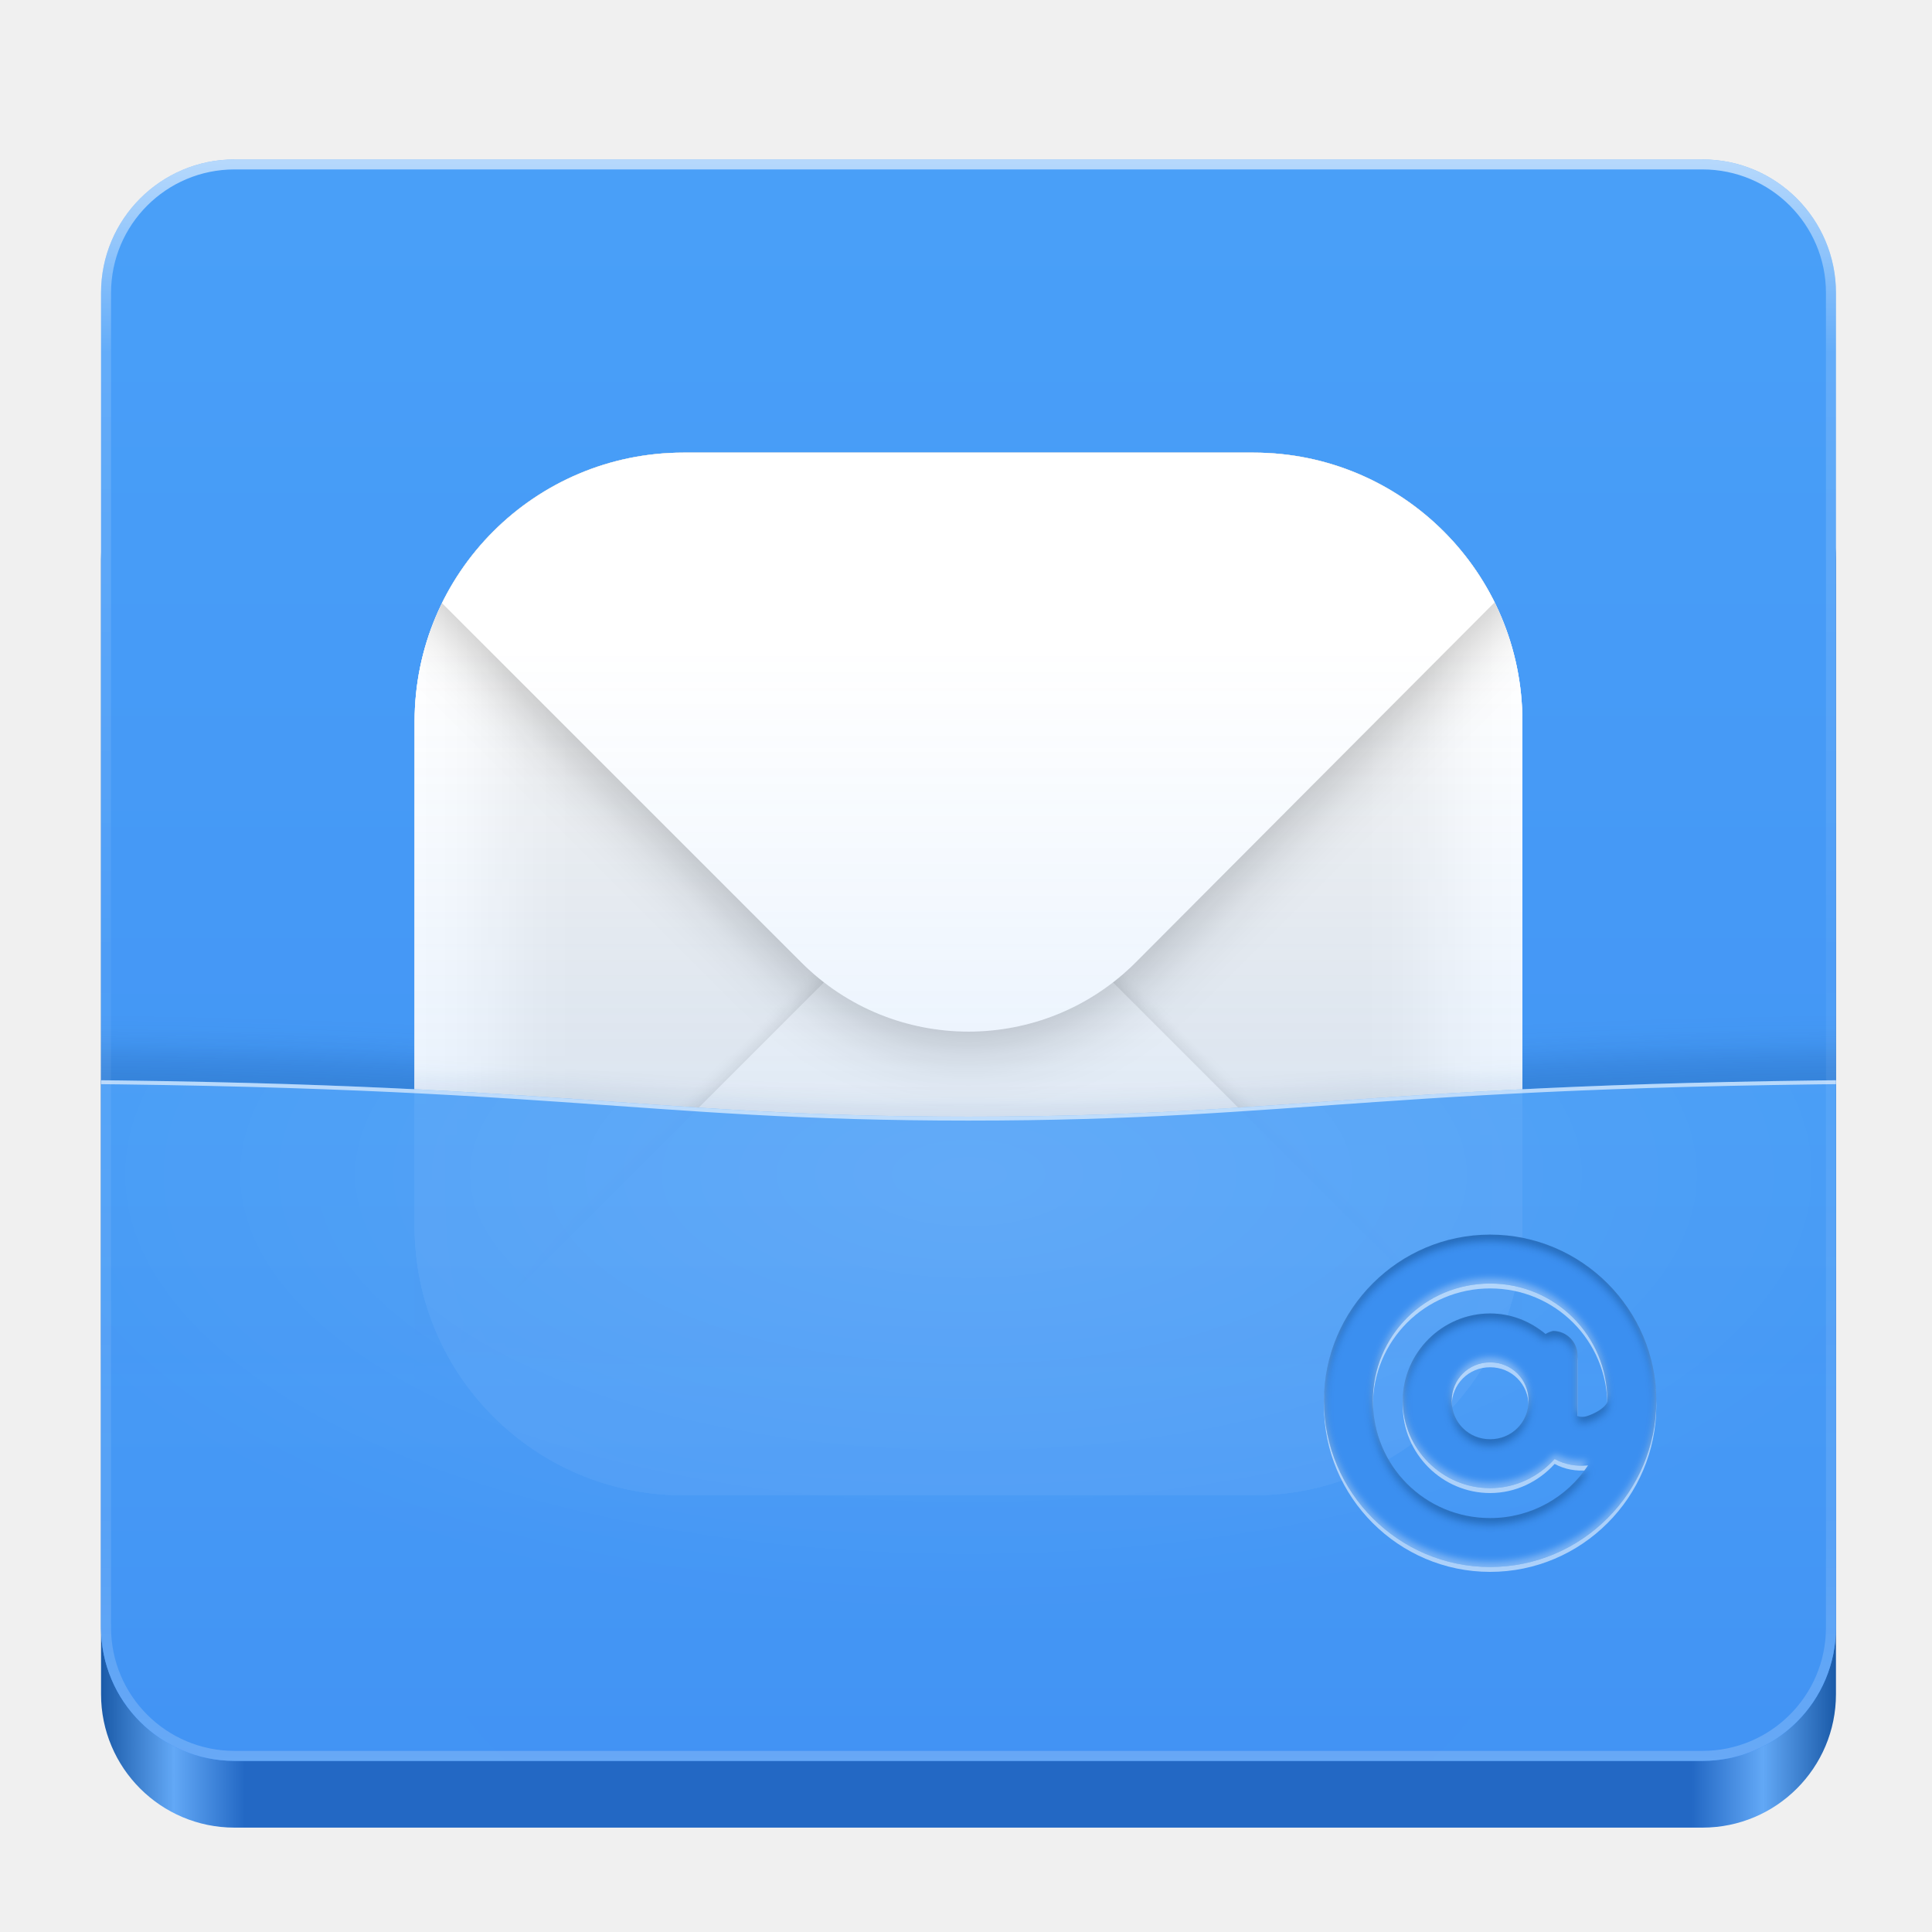
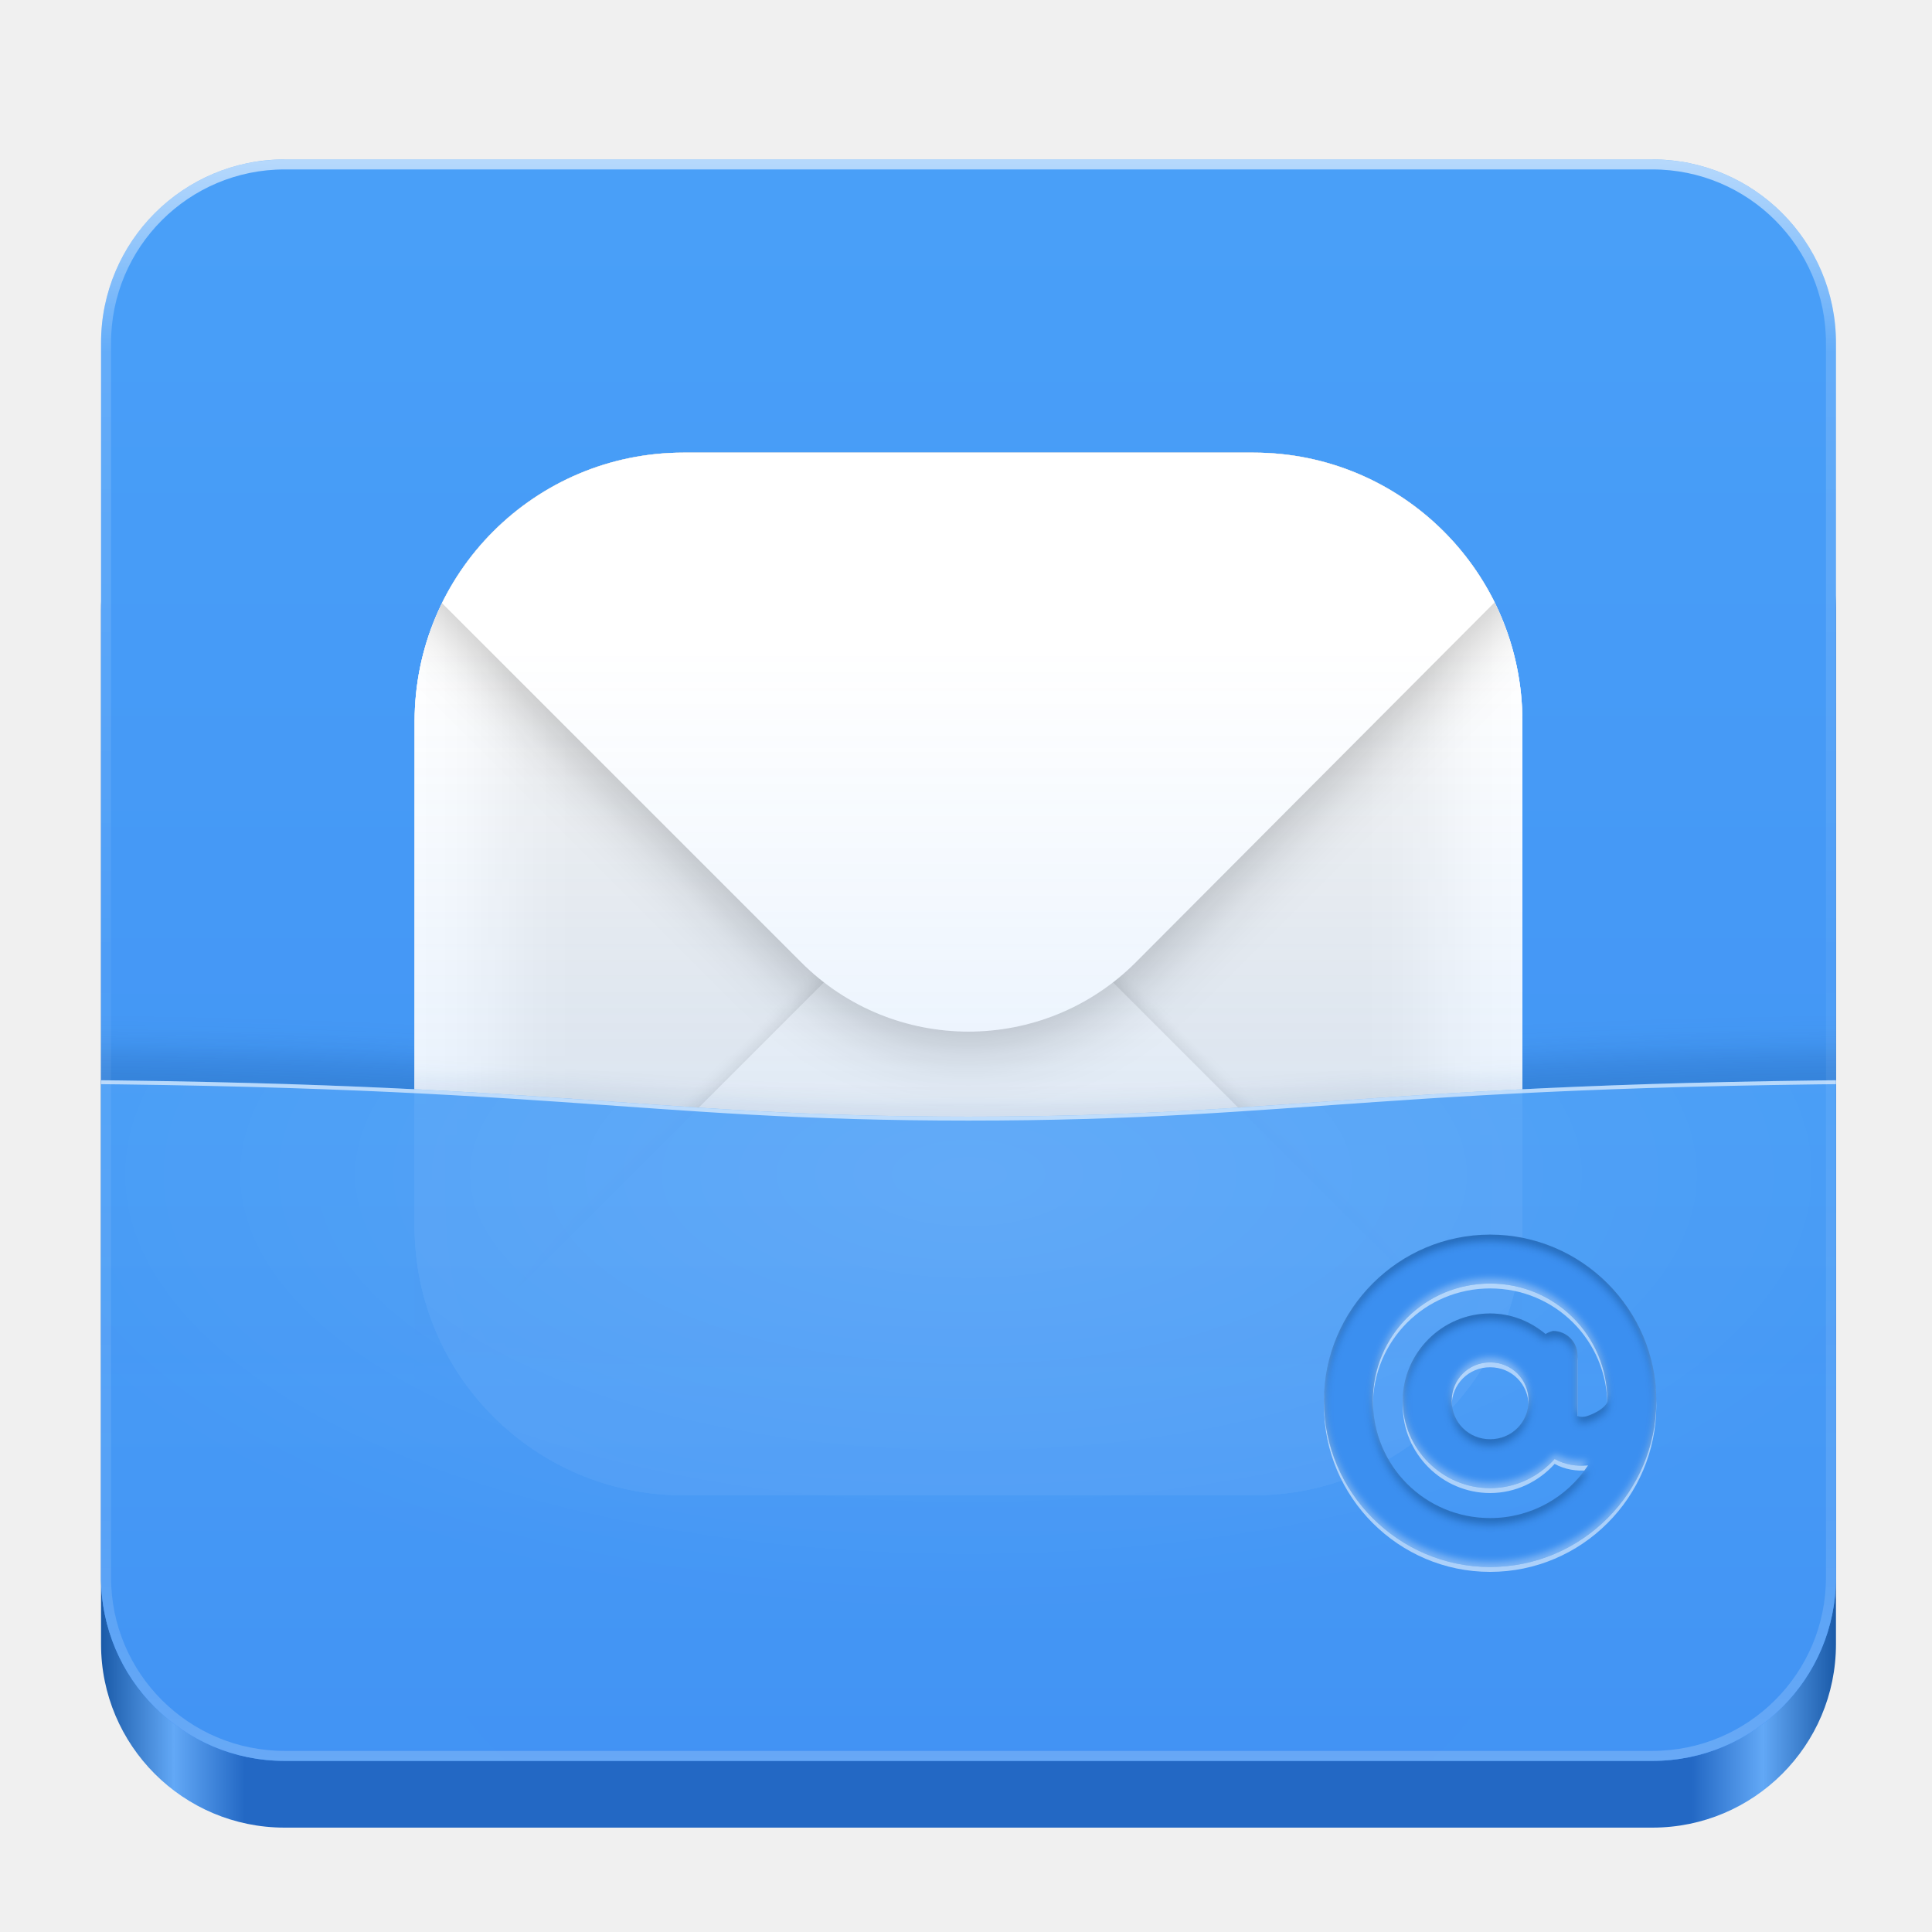
<svg xmlns="http://www.w3.org/2000/svg" width="128" height="128" viewBox="0 0 128 128">
  <defs>
    <clipPath id="canvas-clip">
      <rect y="60.2" width="1024" height="963.8" rx="248.5" />
    </clipPath>
    <filter id="edge-fade-blur" x="-20%" y="-20%" width="140%" height="140%">
      <feGaussianBlur stdDeviation="37.3" />
    </filter>
    <filter id="flap-shadow-blur" x="-20%" y="-20%" width="140%" height="160%">
      <feGaussianBlur stdDeviation="29.8" />
    </filter>
    <filter id="fold-shadow-blur" x="-10%" y="-10%" width="120%" height="120%">
      <feGaussianBlur stdDeviation="6.2" />
    </filter>
    <linearGradient id="bg" x1="0" y1="0" x2="0" y2="1024" gradientUnits="userSpaceOnUse">
      <stop stop-color="#4aa1f9" />
      <stop offset="1" stop-color="#3f8ff2" />
    </linearGradient>
    <linearGradient id="pocket" x1="0" y1="560" x2="0" y2="1024" gradientUnits="userSpaceOnUse">
      <stop stop-color="#4a9ff8" />
      <stop offset="1" stop-color="#3f8ff3" />
    </linearGradient>
    <radialGradient id="pocket-light" cx="512" cy="610" r="500" gradientTransform="translate(0 330) scale(1 0.45)" gradientUnits="userSpaceOnUse">
      <stop stop-color="#fff" stop-opacity="0.10" />
      <stop offset="1" stop-color="#fff" stop-opacity="0" />
    </radialGradient>
    <filter id="pocket-depth-blur" x="-10%" y="-50%" width="120%" height="200%">
      <feGaussianBlur stdDeviation="9" />
    </filter>
    <filter id="card-depth-blur" x="-10%" y="-50%" width="120%" height="200%">
      <feGaussianBlur stdDeviation="5" />
    </filter>
    <clipPath id="card-clip">
      <rect x="172" y="180" width="680" height="844" rx="165" />
    </clipPath>
    <filter id="stamp-deboss" x="-10%" y="-10%" width="120%" height="120%" color-interpolation-filters="sRGB">
      <feFlood flood-color="#00305f" flood-opacity="0.38" />
      <feComposite in2="SourceAlpha" operator="out" />
      <feGaussianBlur stdDeviation="2.2" />
      <feOffset dy="3" />
      <feComposite in2="SourceAlpha" operator="in" result="shade" />
      <feFlood flood-color="#ffffff" flood-opacity="0.35" />
      <feComposite in2="SourceAlpha" operator="out" />
      <feGaussianBlur stdDeviation="1.6" />
      <feOffset dy="-2.5" />
      <feComposite in2="SourceAlpha" operator="in" result="light" />
      <feMerge>
        <feMergeNode in="SourceGraphic" />
        <feMergeNode in="shade" />
        <feMergeNode in="light" />
      </feMerge>
    </filter>
    <linearGradient id="card-glass" x1="0" y1="300" x2="0" y2="600" gradientUnits="userSpaceOnUse">
      <stop stop-color="#3d8ff0" stop-opacity="0" />
      <stop offset="1" stop-color="#3d8ff0" stop-opacity="0.12" />
    </linearGradient>
    <linearGradient id="rim" x1="0" y1="0" x2="0" y2="1024" gradientUnits="userSpaceOnUse">
      <stop stop-color="#fff" stop-opacity="0.45" />
      <stop offset="0.5" stop-color="#fff" stop-opacity="0.08" />
      <stop offset="1" stop-color="#fff" stop-opacity="0.25" />
    </linearGradient>
    <linearGradient id="base-edge" x1="12" y1="0" x2="116" y2="0" gradientUnits="userSpaceOnUse">
      <stop offset="0" stop-color="#1a5aa8" />
      <stop offset="0.042" stop-color="#62a8f6" />
      <stop offset="0.083" stop-color="#2368c4" />
      <stop offset="0.917" stop-color="#2368c4" />
      <stop offset="0.958" stop-color="#62a8f6" />
      <stop offset="1" stop-color="#1a5aa8" />
    </linearGradient>
    <linearGradient id="rim-light" x1="0" y1="16" x2="0" y2="112" gradientUnits="userSpaceOnUse">
      <stop offset="0" stop-color="#fff" stop-opacity="0.6" />
      <stop offset="0.12" stop-color="#fff" stop-opacity="0.15" />
      <stop offset="0.5" stop-color="#fff" stop-opacity="0.05" />
      <stop offset="0.85" stop-color="#fff" stop-opacity="0.1" />
      <stop offset="1" stop-color="#fff" stop-opacity="0.2" />
    </linearGradient>
    <clipPath id="face-clip" clipPathUnits="userSpaceOnUse">
-       <rect x="12" y="16" width="104" height="96" rx="8" ry="8" />
+       <rect x="12" y="16" width="104" height="96" rx="11" ry="11" />
    </clipPath>
  </defs>
  <g id="adwaita" transform="matrix(1.105221,0,0,1.105221,-6.568354,-7.121031)">
-     <rect id="base" x="12" y="32" width="104" height="84" rx="8" ry="8" fill="url(#base-edge)" />
+     <rect id="base" x="12" y="32" width="104" height="84" rx="11" ry="11" fill="url(#base-edge)" />
    <g id="face" clip-path="url(#face-clip)">
      <g transform="translate(14 16) scale(0.09765625)">
        <g transform="translate(512 512) scale(1.2) translate(-512 -512)">
          <g id="background">
            <rect width="1024" height="1024" fill="url(#bg)" />
          </g>
          <g id="pocket-depth">
            <path d="M 0,542 C 300,542 340,561 512,561 C 684,561 724,542 1024,542 V 700 H 0 Z" fill="#003a78" opacity="0.22" filter="url(#pocket-depth-blur)" />
          </g>
        </g>
        <g id="envelope-card" transform="translate(172 140) scale(0.664062)">
          <g id="paper-layer">
            <rect id="paper" y="60.2" width="1024" height="963.8" rx="248.5" fill="#ffffff" />
          </g>
          <g id="inside" clip-path="url(#canvas-clip)">
            <rect id="side-panels" width="1024" height="1024" fill="#f0f0f0" />
            <path id="fold-shadow" d="M -49.7,973.0 L 512.0,411.3 L 1073.7,973.0 V 1071.2 H -49.7 Z" fill="#000" opacity="0.09" filter="url(#fold-shadow-blur)" />
            <path id="bottom-flap" d="M -49.7,978.0 L 512.0,416.3 L 1073.7,978.0 V 1071.2 H -49.7 Z" fill="#f6f6f6" />
          </g>
          <g id="edge-fade" clip-path="url(#canvas-clip)">
            <path d="M -200,-200 H 1224 V 1224 H -200 Z M 74.6,27.3 V 782.9 A 186.4,186.4 0 0 0 261.0,969.3 H 763.0 A 186.4,186.4 0 0 0 949.4,782.9 V 27.3 Z" fill="#ffffff" fill-rule="evenodd" filter="url(#edge-fade-blur)" />
          </g>
          <g id="flap-shadow" clip-path="url(#canvas-clip)">
            <path d="M -24.9,-22.4 H 1048.9 V 157.8 L 666.7,541.2 A 218.7,218.7 0 0 1 357.3,541.2 L -24.9,159.1 Z" fill="#000" opacity="0.24" filter="url(#flap-shadow-blur)" />
          </g>
          <g id="top-flap-layer" clip-path="url(#canvas-clip)">
            <path id="top-flap" d="M -24.9,-22.4 H 1048.9 V 147.9 L 666.7,531.3 A 218.7,218.7 0 0 1 357.3,531.3 L -24.9,149.1 Z" fill="#ffffff" />
          </g>
        </g>
        <g id="card-depth" clip-path="url(#card-clip)">
          <path transform="translate(512 512) scale(1.2) translate(-512 -512)" d="M 0,550 C 300,550 340,569 512,569 C 684,569 724,550 1024,550 V 700 H 0 Z" fill="#003a78" opacity="0.08" filter="url(#card-depth-blur)" />
        </g>
        <g id="card-glass" clip-path="url(#card-clip)">
          <rect width="1024" height="1024" fill="url(#card-glass)" />
        </g>
        <g transform="translate(512 512) scale(1.2) translate(-512 -512)">
          <g id="pocket-layer">
            <path id="pocket" d="M 0,556 C 300,556 340,575 512,575 C 684,575 724,556 1024,556 V 1024 H 0 Z" fill="url(#pocket)" fill-opacity="0.94" />
            <path id="pocket-light" d="M 0,556 C 300,556 340,575 512,575 C 684,575 724,556 1024,556 V 1024 H 0 Z" fill="url(#pocket-light)" />
            <path id="pocket-lip" d="M 0,557 C 300,557 340,576 512,576 C 684,576 724,557 1024,557" fill="none" stroke="#fff" stroke-opacity="0.6" stroke-width="2" />
          </g>
        </g>
        <g transform="translate(-71 10) translate(512 512) scale(1.2) translate(-512 -512)">
          <g id="stamp">
            <g opacity="0.55">
              <path transform="translate(0 2.5) translate(752.33 626.33) scale(5.058)" d="m 16.937,0.132 c -9.252,0 -16.805,7.554 -16.804,16.806 v 7.51e-4 7.5e-4 c -6.6155e-4,9.252 7.552,16.806 16.804,16.806 9.251,0 16.802,-7.552 16.804,-16.802 0,-0.002 5.56e-4,-0.003 5.56e-4,-0.005 a 2.473,2.473 0 0 0 0,-7.51e-4 C 33.742,7.686 26.189,0.132 16.937,0.132 Z m 0,4.947 c 6.579,0 11.858,5.28 11.857,11.859 a 2.473,2.473 0 0 0 0,7.51e-4 2.474,2.474 0 0 0 0,7.5e-4 c -3.6e-5,0.132 -0.021,0.269 -0.339,0.584 -0.318,0.316 -0.931,0.699 -1.7,0.955 -0.473,0.158 -0.83,0.064 -0.932,0.007 -0.042,-0.024 -0.059,-0.01 -0.063,-0.003 0.003,-0.009 0.01,-0.042 0.01,-0.132 V 16.939 12.345 A 2.473,2.473 0 0 0 23.297,9.872 2.473,2.473 0 0 0 22.543,10.183 c -1.533,-1.277 -3.473,-2.079 -5.607,-2.079 -4.85,0 -8.834,3.984 -8.834,8.834 0,4.85 3.984,8.834 8.834,8.834 2.586,0 4.902,-1.153 6.523,-2.946 1.039,0.567 2.208,0.759 3.378,0.645 -2.115,3.212 -5.744,5.327 -9.901,5.327 -6.579,0 -11.858,-5.28 -11.857,-11.859 a 2.474,2.474 0 0 0 0,-0.001 C 5.078,10.359 10.358,5.079 16.937,5.079 Z m 0,7.973 c 2.176,0 3.887,1.711 3.887,3.887 0,2.176 -1.711,3.887 -3.887,3.887 -2.176,0 -3.887,-1.711 -3.887,-3.887 0,-2.176 1.711,-3.887 3.887,-3.887 z" fill="#ffffff" />
            </g>
            <g filter="url(#stamp-deboss)">
              <path id="stamp-at" transform="translate(752.33 626.33) scale(5.058)" d="m 16.937,0.132 c -9.252,0 -16.805,7.554 -16.804,16.806 v 7.51e-4 7.5e-4 c -6.6155e-4,9.252 7.552,16.806 16.804,16.806 9.251,0 16.802,-7.552 16.804,-16.802 0,-0.002 5.56e-4,-0.003 5.56e-4,-0.005 a 2.473,2.473 0 0 0 0,-7.51e-4 C 33.742,7.686 26.189,0.132 16.937,0.132 Z m 0,4.947 c 6.579,0 11.858,5.28 11.857,11.859 a 2.473,2.473 0 0 0 0,7.51e-4 2.474,2.474 0 0 0 0,7.5e-4 c -3.6e-5,0.132 -0.021,0.269 -0.339,0.584 -0.318,0.316 -0.931,0.699 -1.7,0.955 -0.473,0.158 -0.83,0.064 -0.932,0.007 -0.042,-0.024 -0.059,-0.01 -0.063,-0.003 0.003,-0.009 0.01,-0.042 0.01,-0.132 V 16.939 12.345 A 2.473,2.473 0 0 0 23.297,9.872 2.473,2.473 0 0 0 22.543,10.183 c -1.533,-1.277 -3.473,-2.079 -5.607,-2.079 -4.85,0 -8.834,3.984 -8.834,8.834 0,4.85 3.984,8.834 8.834,8.834 2.586,0 4.902,-1.153 6.523,-2.946 1.039,0.567 2.208,0.759 3.378,0.645 -2.115,3.212 -5.744,5.327 -9.901,5.327 -6.579,0 -11.858,-5.28 -11.857,-11.859 a 2.474,2.474 0 0 0 0,-0.001 C 5.078,10.359 10.358,5.079 16.937,5.079 Z m 0,7.973 c 2.176,0 3.887,1.711 3.887,3.887 0,2.176 -1.711,3.887 -3.887,3.887 -2.176,0 -3.887,-1.711 -3.887,-3.887 0,-2.176 1.711,-3.887 3.887,-3.887 z" fill="#3b8ff0" />
            </g>
          </g>
        </g>
      </g>
    </g>
-     <rect id="rim-light" x="12.3" y="16.3" width="103.4" height="95.4" rx="7.7" ry="7.7" fill="none" stroke="url(#rim-light)" stroke-width="0.6" />
+     <rect id="rim-light" x="12.3" y="16.3" width="103.4" height="95.4" rx="10.7" ry="10.7" fill="none" stroke="url(#rim-light)" stroke-width="0.6" />
  </g>
</svg>
